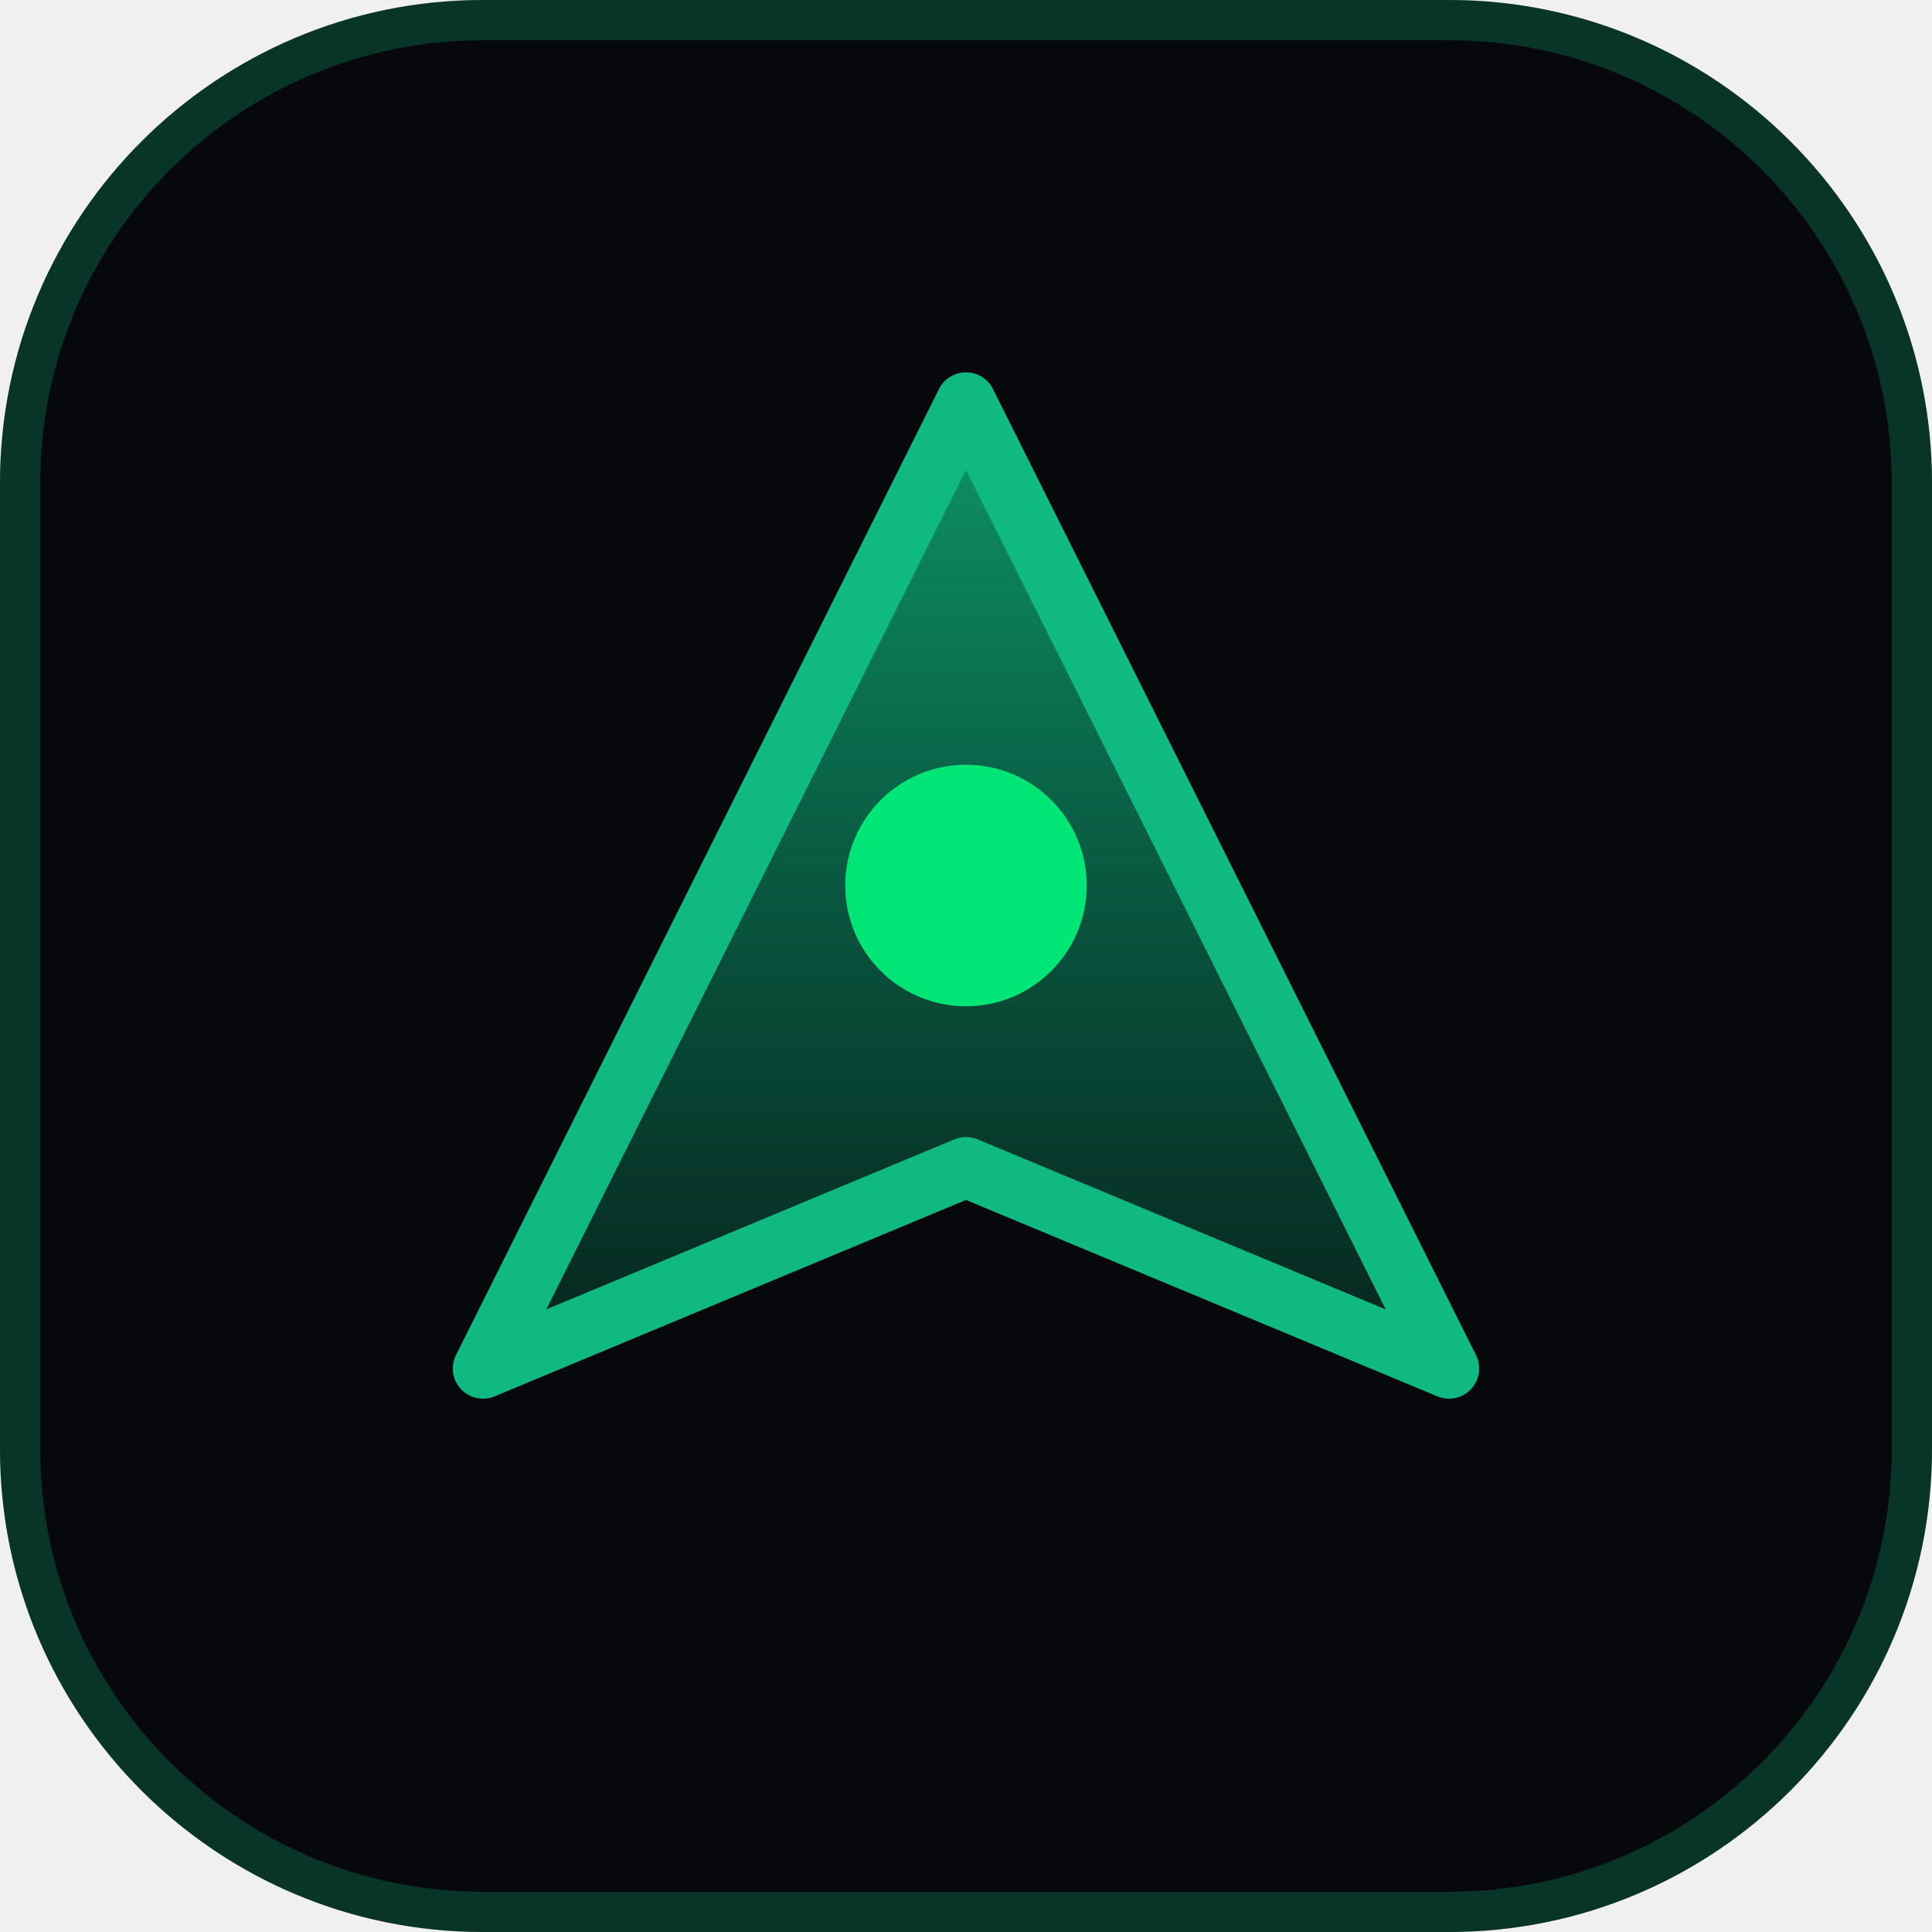
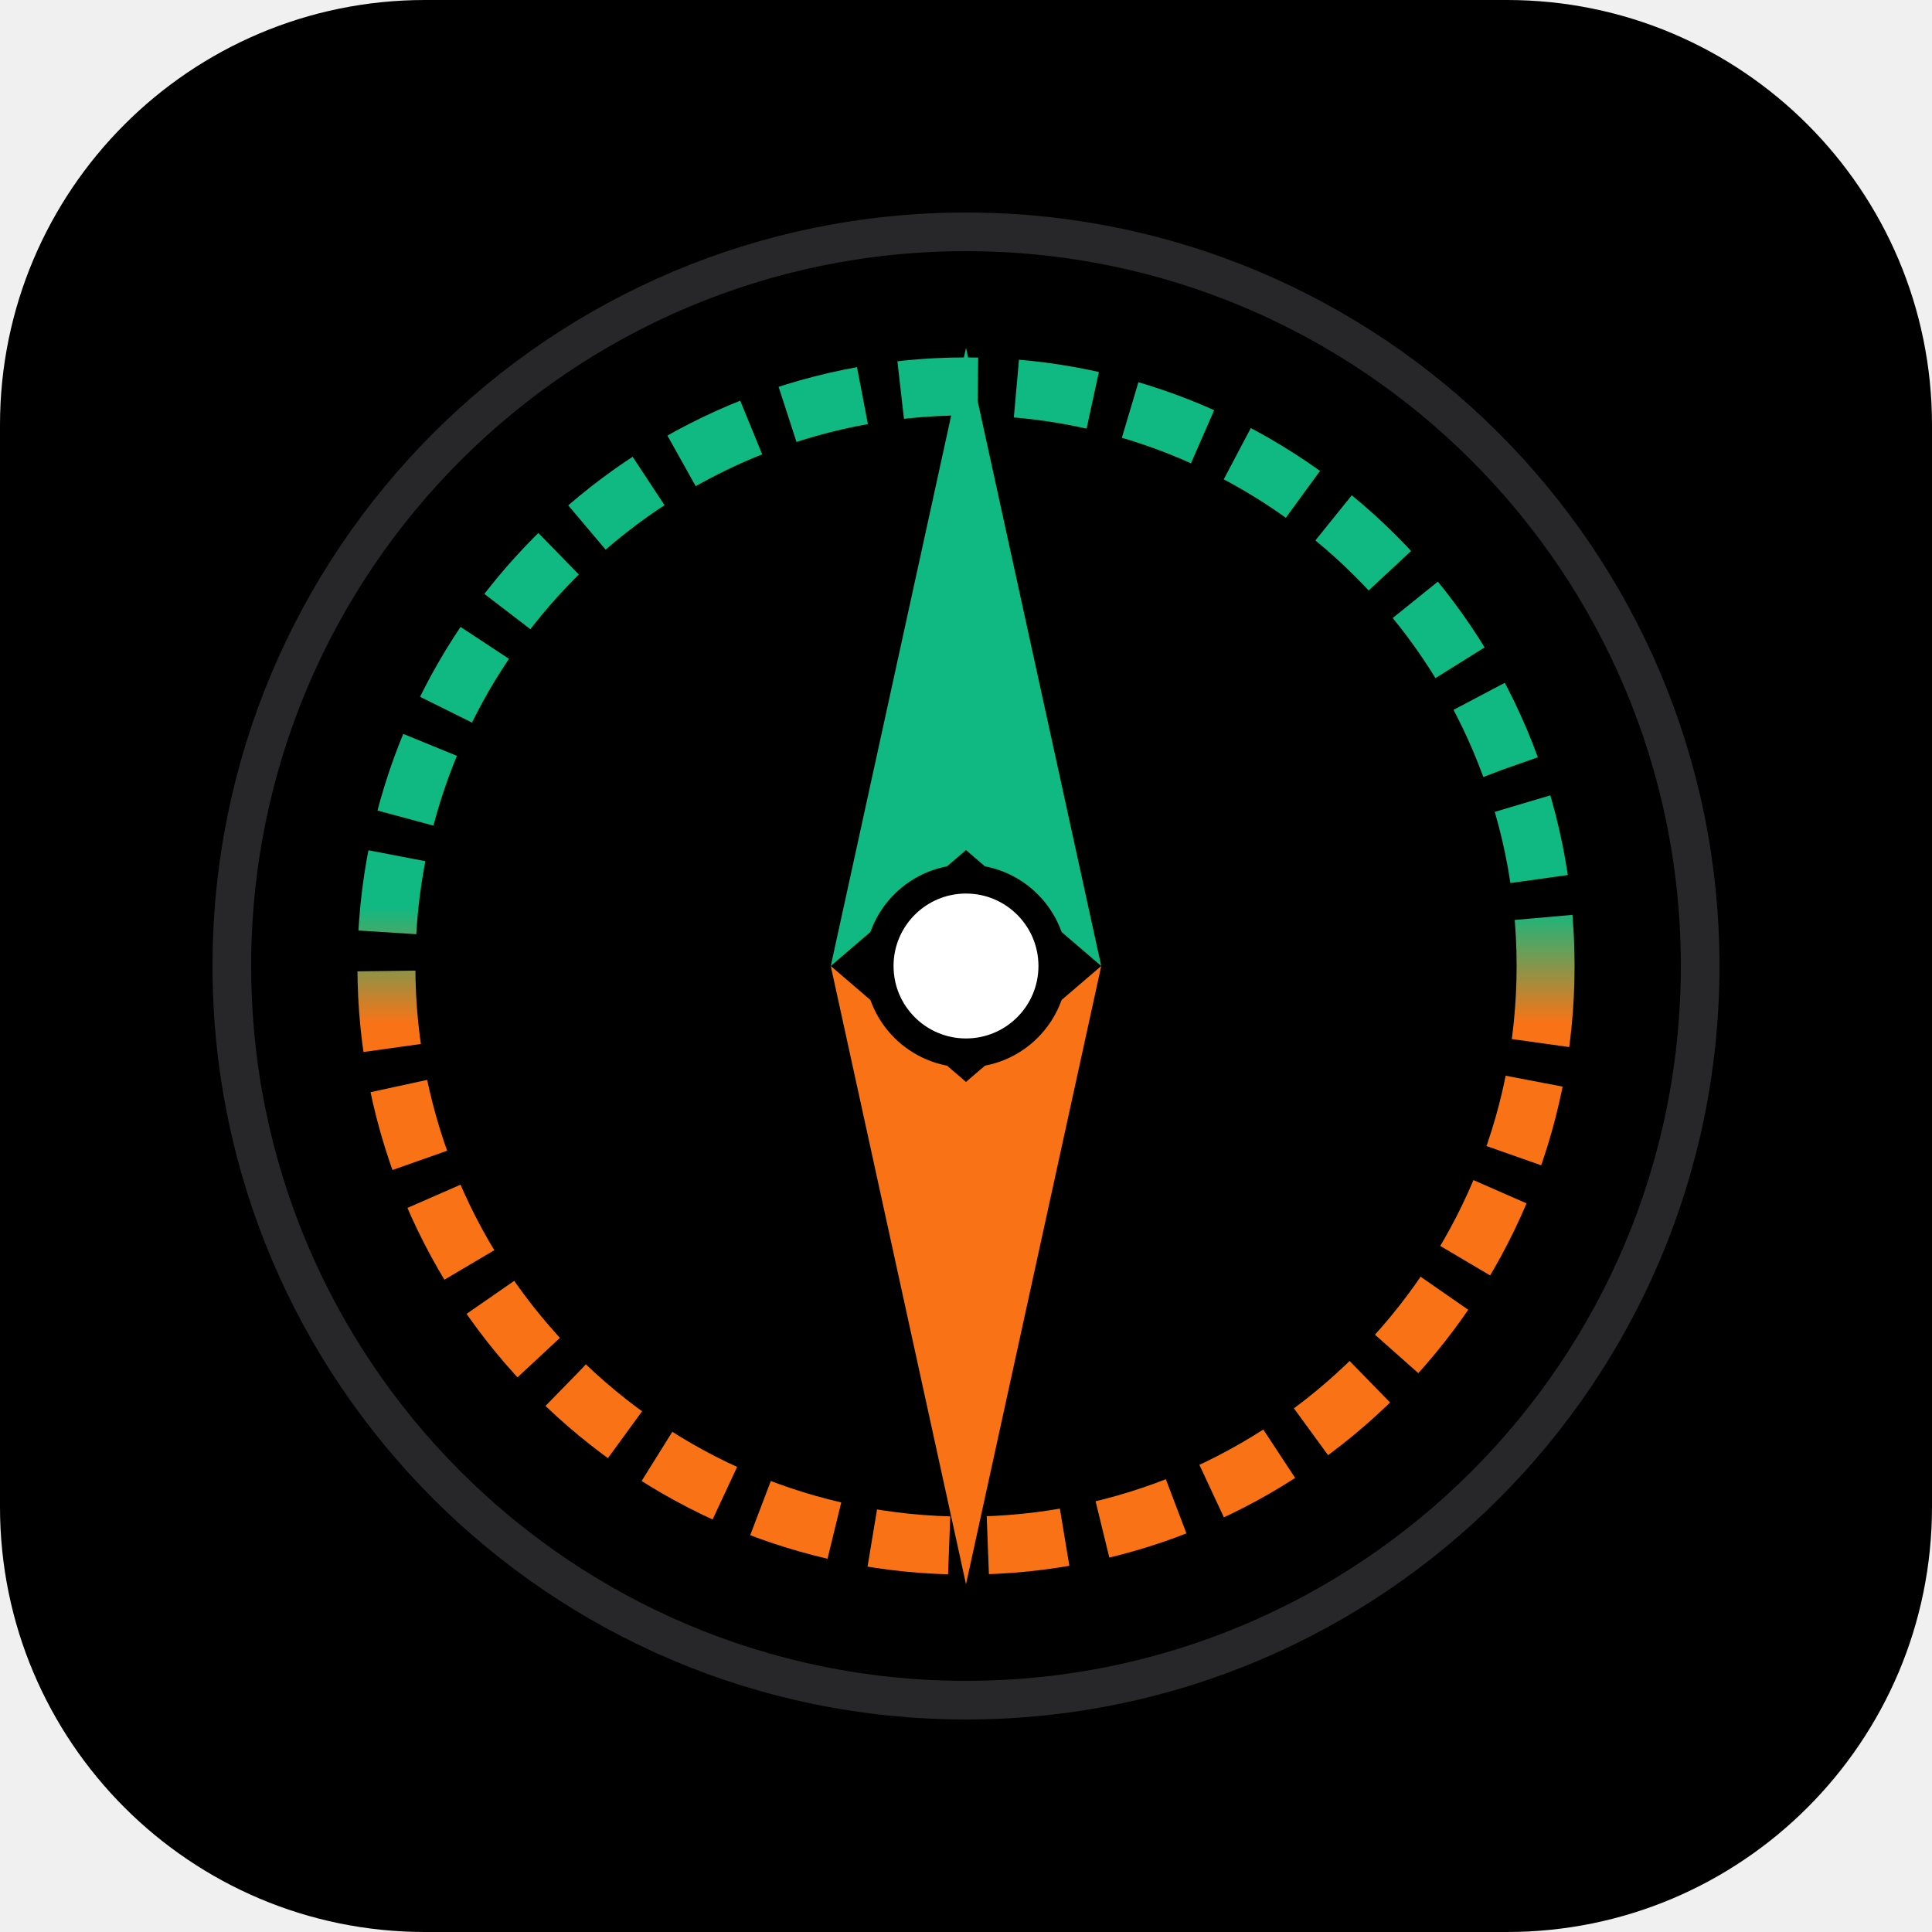
- <svg xmlns="http://www.w3.org/2000/svg" viewBox="0 0 48 48" fill="none">
-   <rect width="48" height="48" rx="12" fill="#07080b" />
-   <rect x="0.5" y="0.5" width="47" height="47" rx="11.5" stroke="#10b981" stroke-opacity="0.25" />
-   <path d="M24 10L36 34L24 29L12 34L24 10Z" fill="url(#brand-grad)" stroke="#10b981" stroke-width="1.5" stroke-linejoin="round" />
-   <circle cx="24" cy="22" r="3" fill="#00E676" />
+ <svg xmlns="http://www.w3.org/2000/svg" viewBox="0 0 100 100" width="100" height="100">
  <defs>
-     <linearGradient id="brand-grad" x1="24" y1="10" x2="24" y2="34" gradientUnits="userSpaceOnUse">
-       <stop stop-color="#10b981" stop-opacity="0.8" />
-       <stop offset="1" stop-color="#059669" stop-opacity="0.2" />
+     <linearGradient id="hub-ring" x1="50" y1="20" x2="50" y2="80" gradientUnits="userSpaceOnUse">
+       <stop offset="45%" stop-color="#10b981" />
+       <stop offset="55%" stop-color="#f97316" />
    </linearGradient>
  </defs>
+   <rect width="100" height="100" rx="22" fill="#000000" />
+   <circle cx="50" cy="50" r="38" fill="none" stroke="#27272a" stroke-width="2" />
+   <circle cx="50" cy="50" r="30" fill="none" stroke="url(#hub-ring)" stroke-width="3" stroke-dasharray="4 2" />
+   <polygon points="50,18 57,50 50,44 43,50" fill="#10b981" />
+   <polygon points="50,82 57,50 50,56 43,50" fill="#f97316" />
+   <circle cx="50" cy="50" r="4.5" fill="#ffffff" stroke="#000000" stroke-width="1.5" />
</svg>
